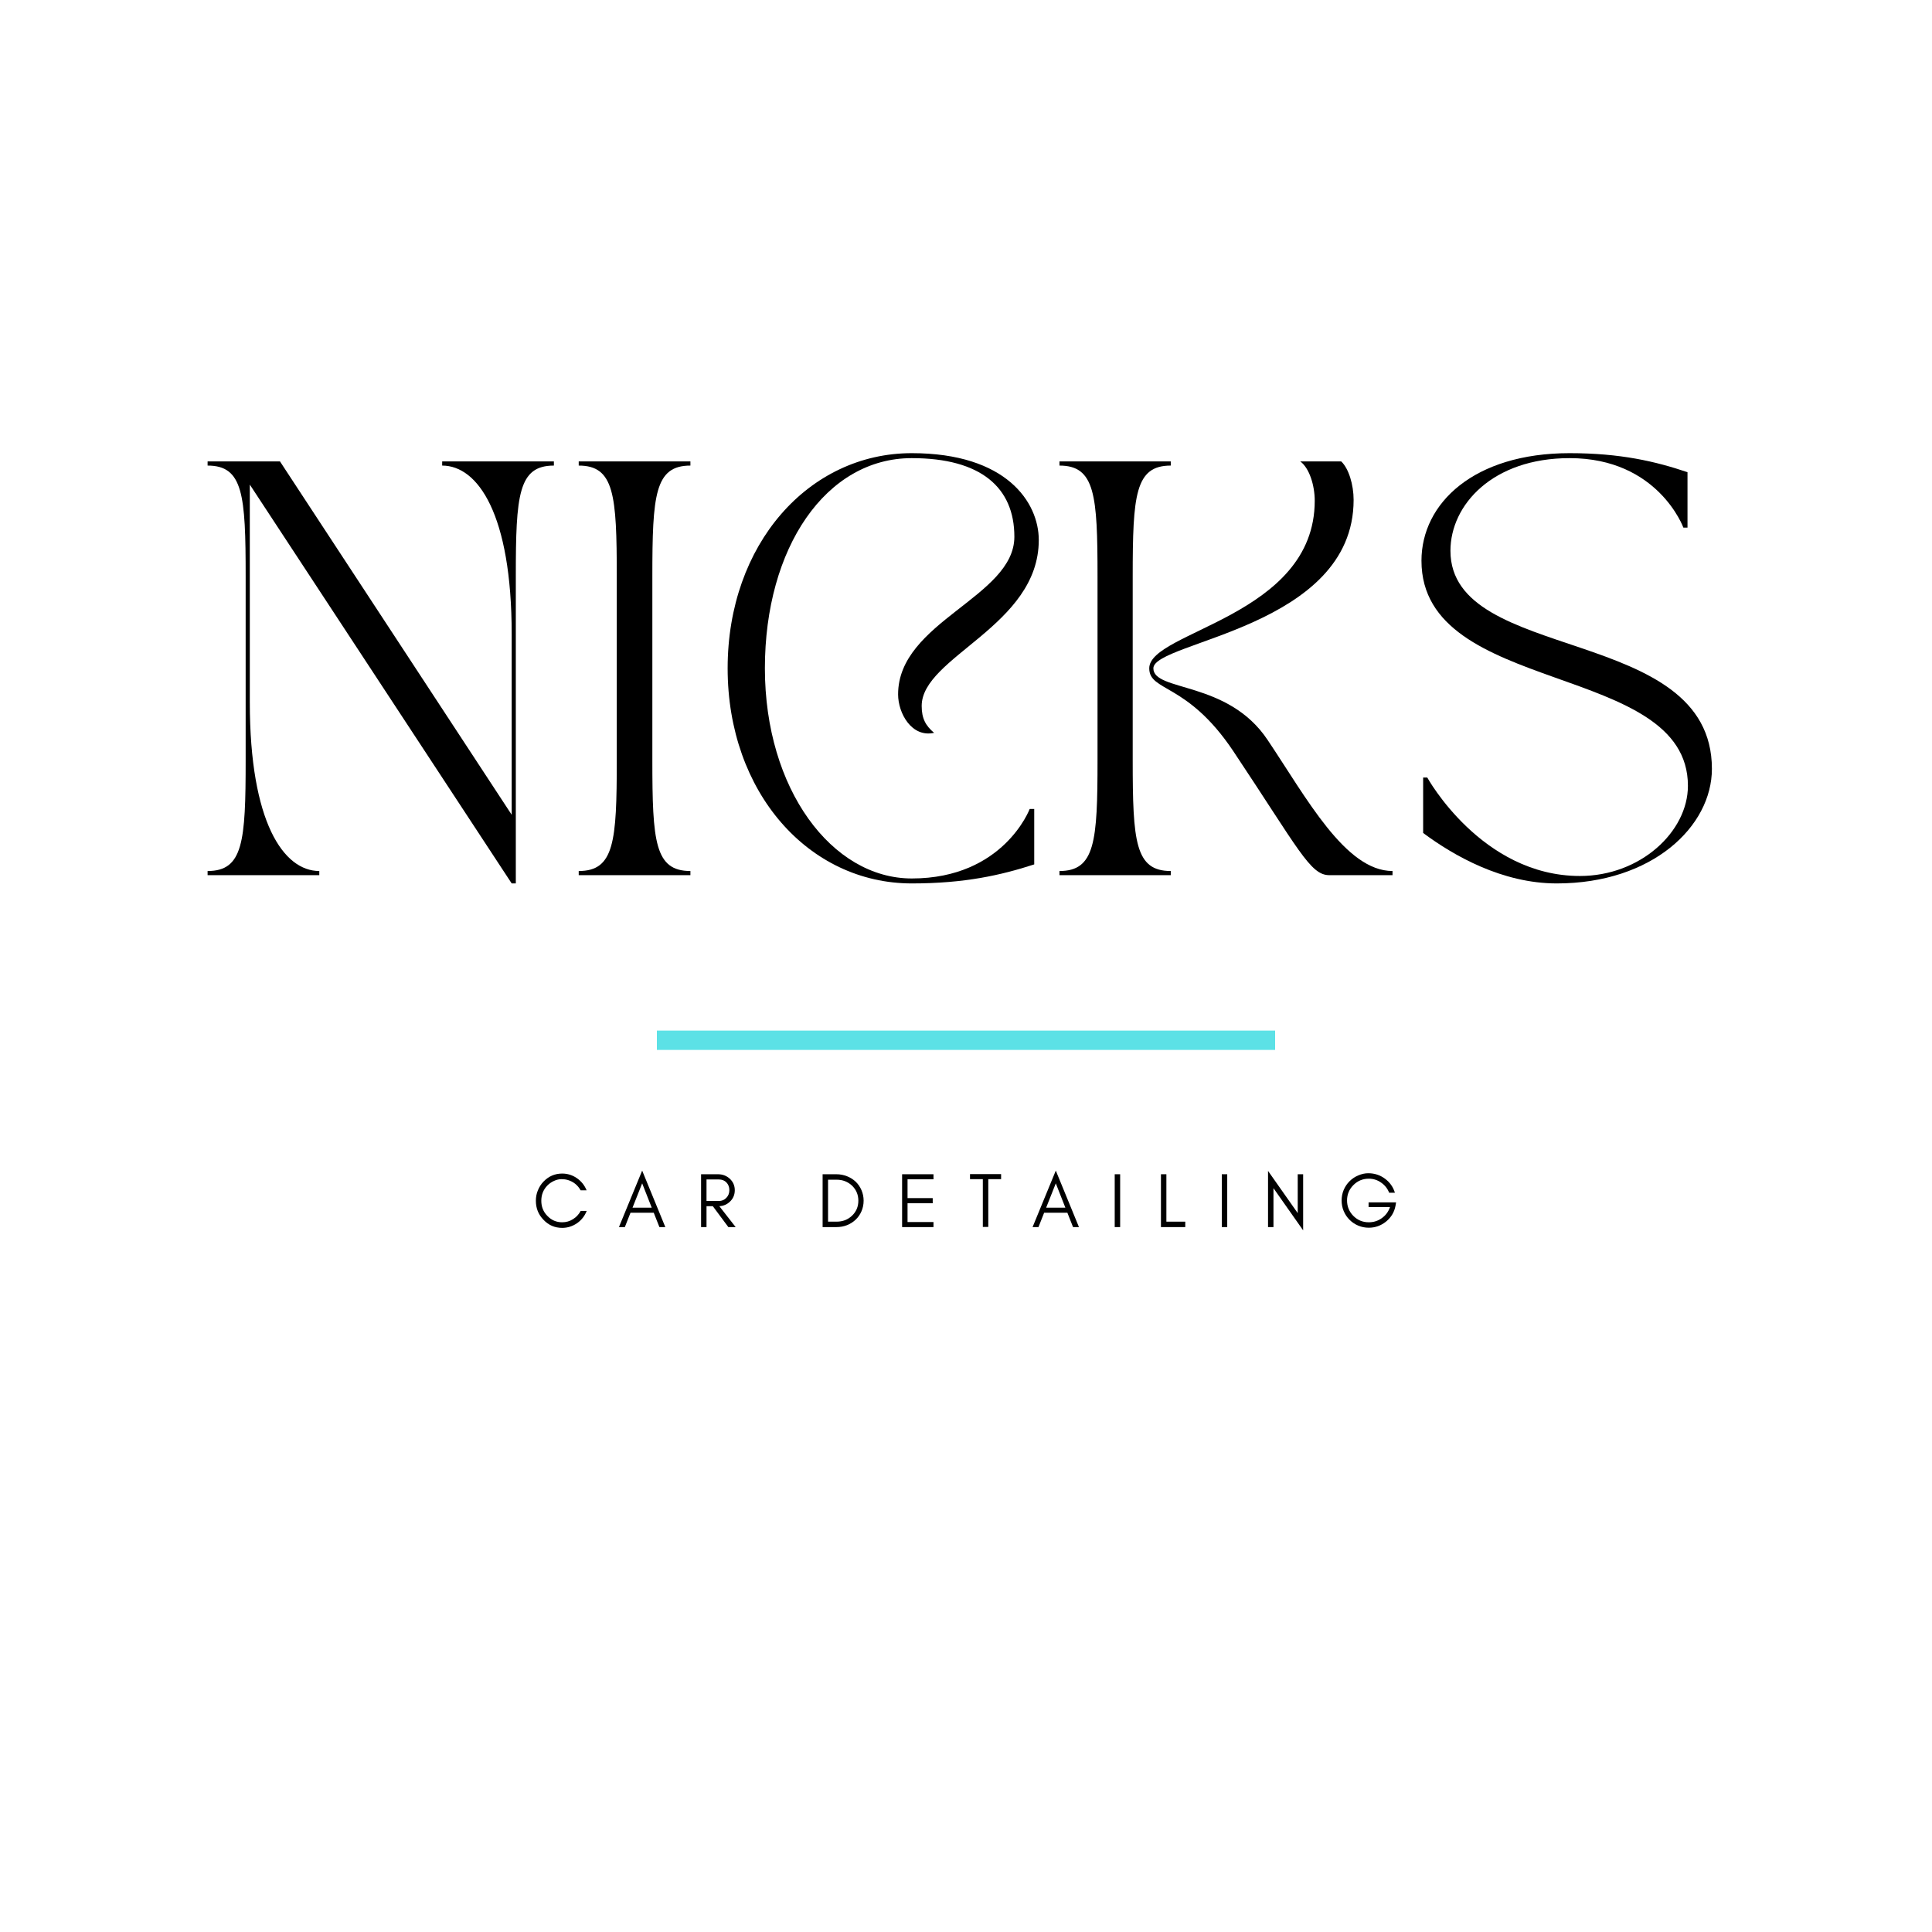
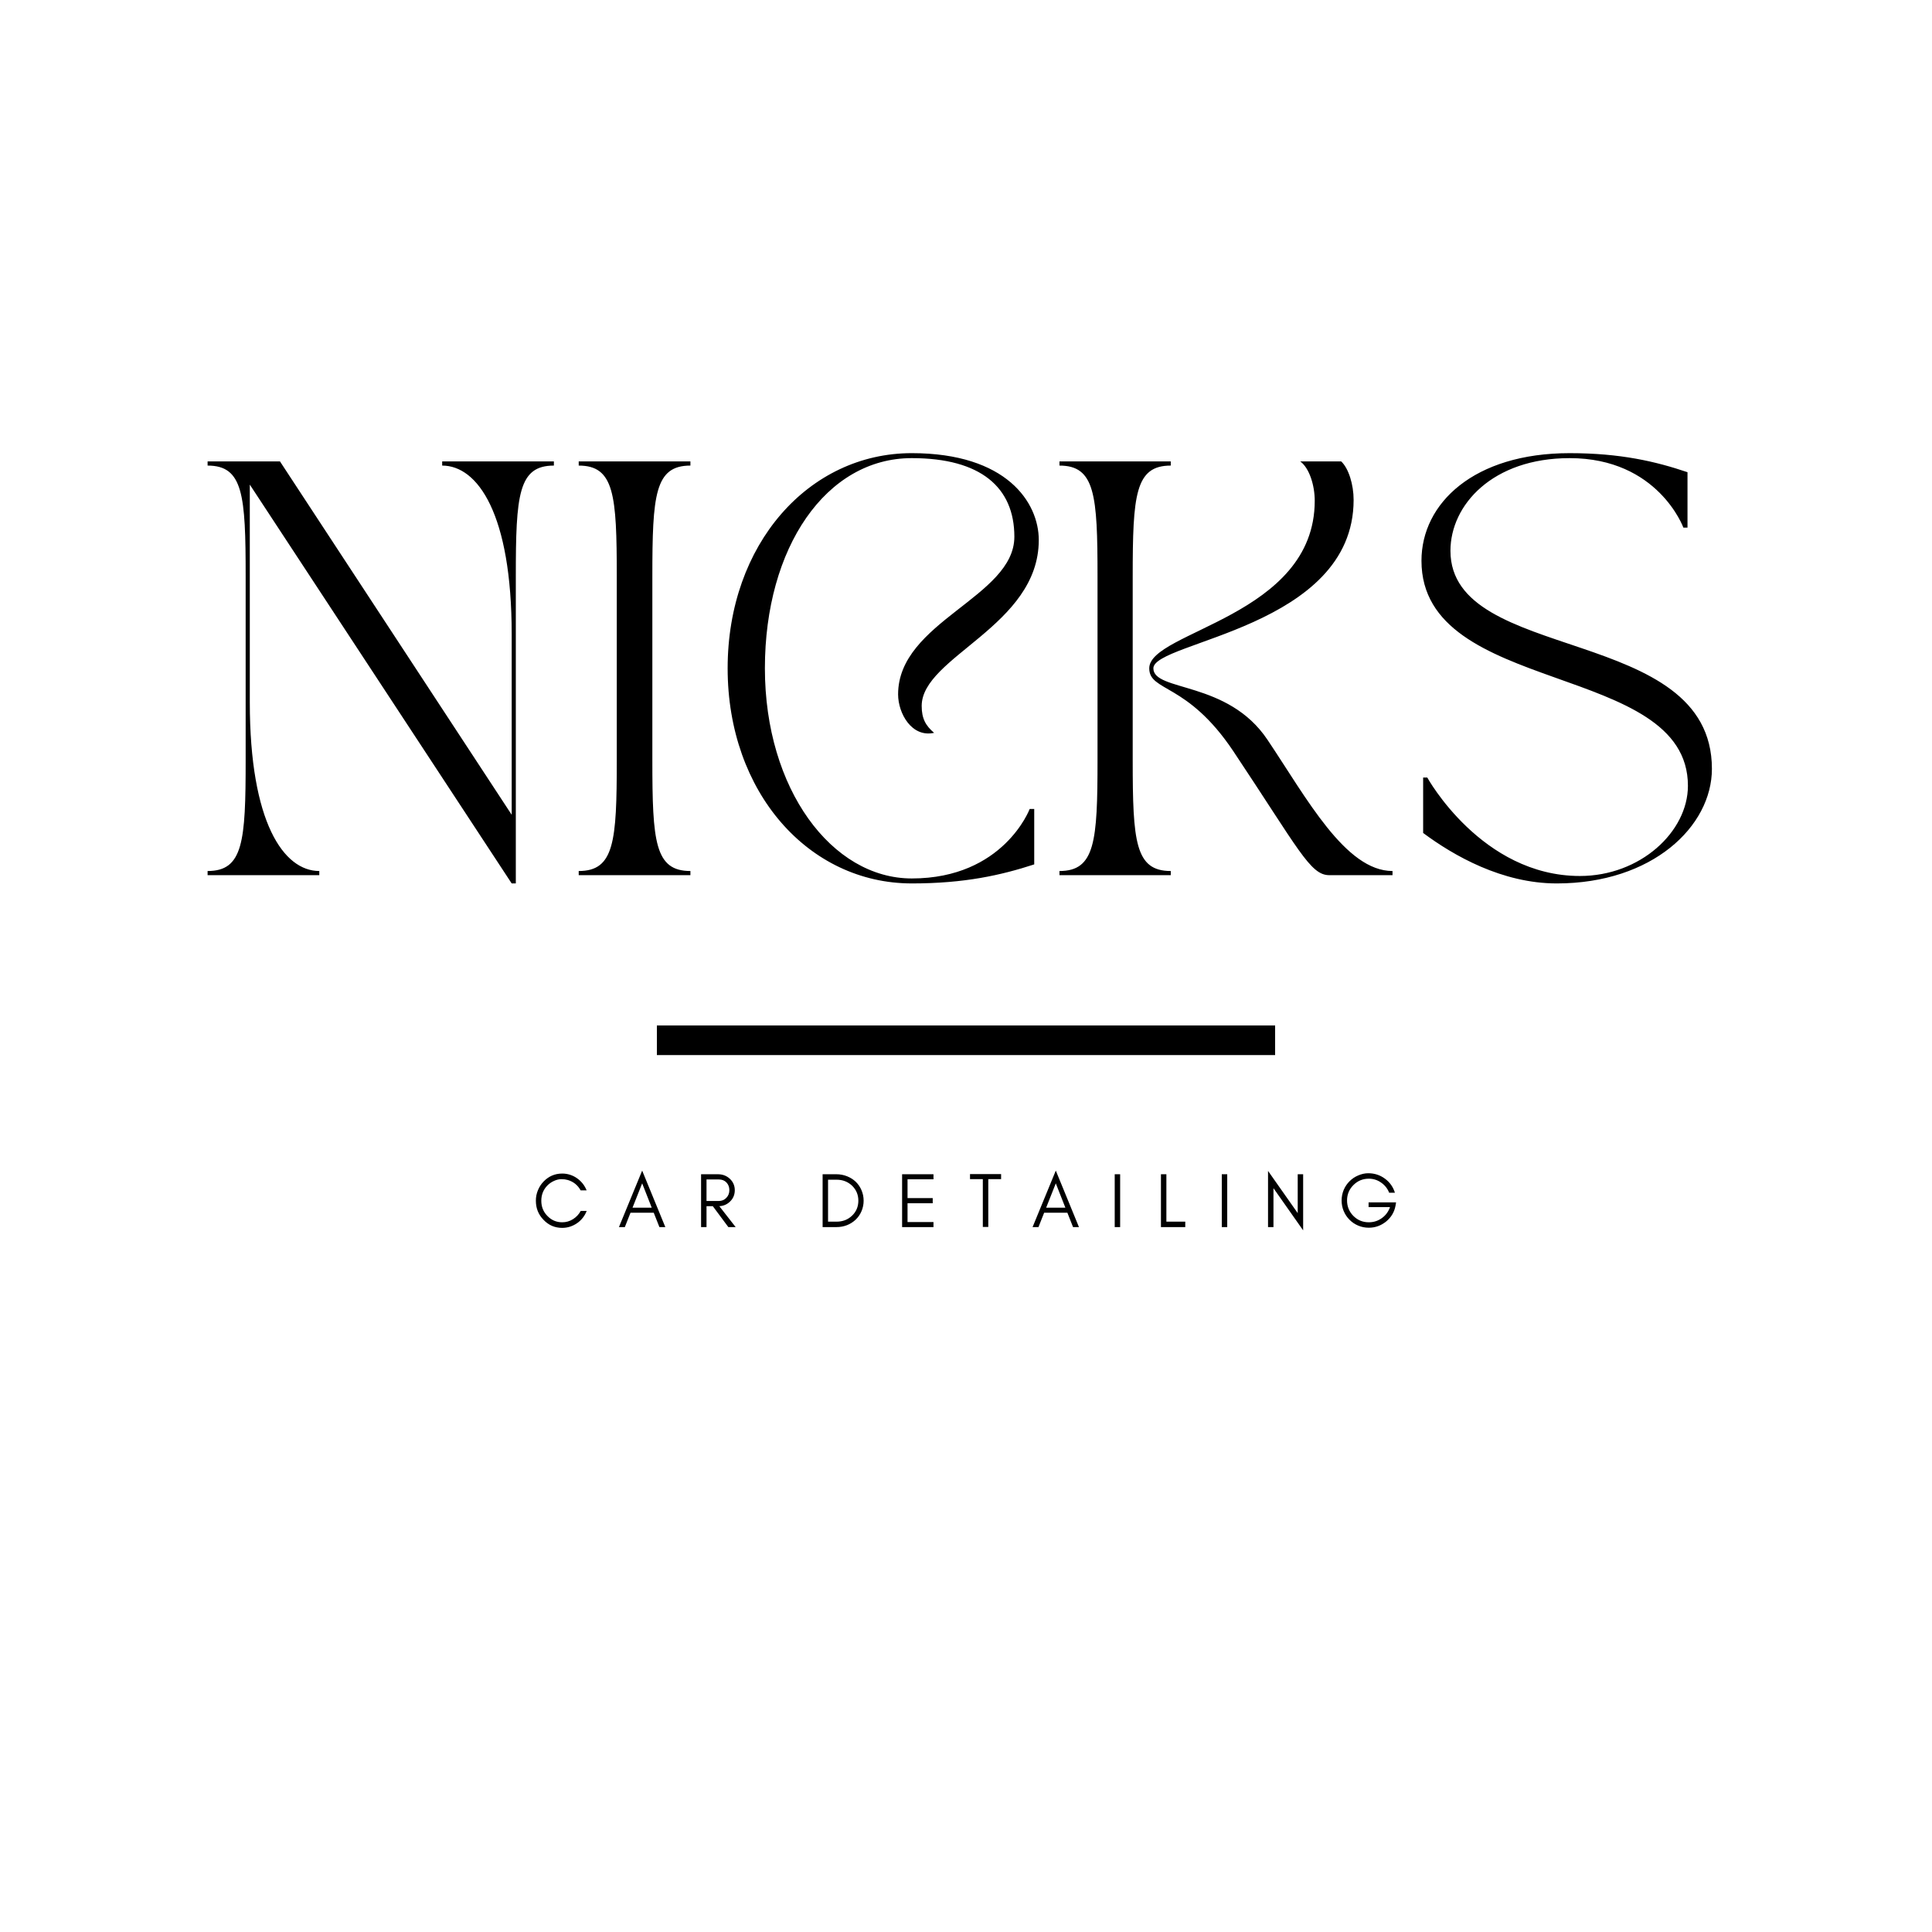
- <svg width="500" zoomAndPan="magnify" viewBox="0 0 375 375" height="500" preserveAspectRatio="xMidYMid meet" version="1.0">
-   <defs>
-     <g />
-   </defs>
-   <g fill="#000000" fill-opacity="1">
-     <g transform="translate(37.8848, 169.8686)">
-       <g>
-         <path d="M 2.41 -80.305 L 2.41 -79.5 C 9.316 -79.5 9.797 -73.801 9.797 -57.98 L 9.797 -22.324 C 9.797 -6.504 9.316 -0.805 2.41 -0.805 L 2.41 0 L 24.09 0 L 24.09 -0.805 C 17.184 -0.805 10.602 -10.199 10.602 -33.566 L 10.602 -75.809 L 61.434 1.605 L 62.234 1.605 L 62.234 -57.98 C 62.234 -73.801 62.719 -79.5 69.625 -79.5 L 69.625 -80.305 L 47.941 -80.305 L 47.941 -79.5 C 54.848 -79.5 61.434 -70.105 61.434 -46.738 L 61.434 -11.723 L 16.461 -80.305 Z M 2.41 -80.305 " />
-       </g>
-     </g>
-   </g>
-   <g fill="#000000" fill-opacity="1">
-     <g transform="translate(109.9181, 169.8686)">
-       <g>
-         <path d="M 2.41 -79.5 C 9.316 -79.5 9.797 -73.801 9.797 -57.98 L 9.797 -22.324 C 9.797 -6.504 9.316 -0.805 2.41 -0.805 L 2.41 0 L 24.09 0 L 24.09 -0.805 C 17.184 -0.805 16.703 -6.504 16.703 -22.324 L 16.703 -57.98 C 16.703 -73.801 17.184 -79.5 24.09 -79.5 L 24.09 -80.305 L 2.41 -80.305 Z M 2.41 -79.5 " />
-       </g>
-     </g>
-   </g>
-   <g fill="#000000" fill-opacity="1">
-     <g transform="translate(136.4187, 169.8686)">
-       <g>
-         <path d="M 40.555 1.605 C 50.832 1.605 57.898 0 64.324 -2.09 L 64.324 -12.848 L 63.441 -12.848 C 63.441 -12.848 58.383 0.641 40.555 0.641 C 25.055 0.641 12.047 -16.703 12.047 -40.152 C 12.047 -63.602 23.93 -80.945 40.555 -80.945 C 53.965 -80.945 60.469 -75.246 60.469 -65.688 C 60.469 -53.965 37.902 -49.227 37.902 -35.094 C 37.902 -31.398 40.555 -26.66 44.891 -27.625 C 43.285 -28.988 42.48 -30.355 42.48 -32.844 C 42.48 -42.402 65.207 -48.344 65.207 -65.047 C 65.207 -72.355 58.945 -81.91 40.555 -81.91 C 20.559 -81.91 4.816 -64.242 4.816 -40.152 C 4.816 -16.062 20.559 1.605 40.555 1.605 Z M 40.555 1.605 " />
-       </g>
-     </g>
-   </g>
-   <g fill="#000000" fill-opacity="1">
-     <g transform="translate(203.2322, 169.8686)">
-       <g>
-         <path d="M 51.957 -72.676 C 51.957 -50.191 19.836 -47.379 19.836 -40.152 C 19.836 -35.574 27.223 -37.422 36.137 -24.09 C 48.824 -5.059 51.074 0 54.77 0 L 67.055 0 L 67.055 -0.805 C 57.898 -0.805 50.352 -15.016 42.801 -26.258 C 35.094 -37.824 20.637 -35.574 20.637 -40.152 C 20.637 -45.371 59.504 -48.023 59.504 -72.836 C 59.504 -75.809 58.543 -78.941 57.098 -80.305 L 49.148 -80.305 C 50.914 -79.02 51.957 -75.648 51.957 -72.676 Z M 2.41 0 L 24.012 0 L 24.012 -0.805 C 17.105 -0.805 16.625 -6.504 16.625 -22.324 L 16.625 -57.98 C 16.625 -73.801 17.105 -79.5 24.012 -79.5 L 24.012 -80.305 L 2.41 -80.305 L 2.41 -79.5 C 9.316 -79.5 9.797 -73.801 9.797 -57.98 L 9.797 -22.324 C 9.797 -6.504 9.316 -0.805 2.41 -0.805 Z M 2.41 0 " />
-       </g>
-     </g>
-   </g>
-   <g fill="#000000" fill-opacity="1">
-     <g transform="translate(271.0896, 169.8686)">
-       <g>
-         <path d="M 4.816 -61.031 C 4.816 -34.691 56.535 -41.516 56.535 -17.348 C 56.535 -8.434 47.301 0.16 35.574 0.16 C 16.461 0.16 5.941 -18.953 5.941 -18.953 L 5.141 -18.953 L 5.141 -8.191 C 11.082 -3.773 20.477 1.605 31.078 1.605 C 49.629 1.605 61.191 -9.477 61.191 -20.637 C 61.191 -48.746 10.441 -40.957 10.441 -62.957 C 10.441 -71.871 18.629 -80.945 33.566 -80.945 C 50.754 -80.945 55.652 -67.457 55.652 -67.457 L 56.453 -67.457 L 56.453 -78.215 C 50.27 -80.305 43.445 -81.91 33.566 -81.91 C 15.016 -81.91 4.816 -72.195 4.816 -61.031 Z M 4.816 -61.031 " />
-       </g>
-     </g>
-   </g>
-   <g fill="#000000" fill-opacity="1">
-     <g transform="translate(103.3327, 238.1778)">
-       <g>
-         <path d="M 10.543 -3.137 L 9.383 -3.137 C 9.02 -2.473 8.523 -1.93 7.887 -1.539 C 7.254 -1.133 6.547 -0.934 5.793 -0.934 C 4.66 -0.934 3.695 -1.344 2.895 -2.188 C 2.113 -2.988 1.734 -3.965 1.734 -5.113 C 1.734 -6.258 2.113 -7.238 2.895 -8.055 C 3.258 -8.43 3.695 -8.734 4.191 -8.961 C 4.676 -9.184 5.16 -9.305 5.641 -9.305 C 6.109 -9.305 6.516 -9.246 6.879 -9.141 C 7.98 -8.809 8.809 -8.145 9.367 -7.133 L 10.527 -7.133 C 10.137 -8.098 9.516 -8.883 8.656 -9.488 C 7.781 -10.09 6.832 -10.391 5.793 -10.391 C 4.359 -10.391 3.152 -9.863 2.156 -8.824 C 1.688 -8.34 1.328 -7.766 1.07 -7.133 C 0.801 -6.5 0.68 -5.82 0.68 -5.113 C 0.68 -3.664 1.16 -2.445 2.156 -1.418 C 3.152 -0.363 4.359 0.152 5.793 0.152 C 6.832 0.152 7.781 -0.152 8.672 -0.754 C 9.531 -1.359 10.152 -2.141 10.543 -3.137 Z M 10.543 -3.137 " />
-       </g>
-     </g>
-   </g>
-   <g fill="#000000" fill-opacity="1">
-     <g transform="translate(119.984, 238.1778)">
-       <g>
-         <path d="M 2.789 -3.77 L 4.66 -8.492 L 6.516 -3.77 Z M 9.156 0 L 4.66 -10.965 L 0.152 0 L 1.297 0 L 2.398 -2.789 L 6.906 -2.789 L 8.008 0 Z M 9.156 0 " />
-       </g>
-     </g>
-   </g>
-   <g fill="#000000" fill-opacity="1">
-     <g transform="translate(134.9461, 238.1778)">
-       <g>
-         <path d="M 2.188 -5.066 L 2.188 -9.246 L 4.57 -9.246 C 5.188 -9.246 5.688 -9.051 6.062 -8.656 C 6.426 -8.266 6.621 -7.781 6.621 -7.18 C 6.621 -6.574 6.426 -6.078 6.031 -5.672 C 5.641 -5.266 5.16 -5.066 4.57 -5.066 Z M 7.676 -7.164 C 7.676 -8.039 7.344 -8.793 6.711 -9.383 C 6.094 -9.953 5.324 -10.258 4.418 -10.258 L 1.133 -10.258 L 1.133 0 L 2.188 0 L 2.188 -4.059 L 3.41 -4.059 L 6.426 0 L 7.844 0 L 4.676 -4.059 C 5.477 -4.102 6.152 -4.391 6.711 -4.918 C 7.344 -5.504 7.676 -6.258 7.676 -7.164 Z M 7.676 -7.164 " />
-       </g>
-     </g>
-   </g>
-   <g fill="#000000" fill-opacity="1">
-     <g transform="translate(148.8072, 238.1778)">
-       <g />
-     </g>
-   </g>
-   <g fill="#000000" fill-opacity="1">
-     <g transform="translate(158.5359, 238.1778)">
-       <g>
-         <path d="M 9.094 -5.129 C 9.094 -5.867 8.945 -6.547 8.672 -7.18 C 8.402 -7.812 8.023 -8.355 7.555 -8.809 C 7.074 -9.262 6.516 -9.609 5.883 -9.863 C 5.234 -10.121 4.539 -10.258 3.816 -10.258 L 1.133 -10.258 L 1.133 0 L 3.816 0 C 4.539 0 5.234 -0.121 5.883 -0.379 C 6.516 -0.633 7.074 -0.996 7.555 -1.449 C 8.023 -1.902 8.402 -2.43 8.672 -3.062 C 8.945 -3.695 9.094 -4.375 9.094 -5.129 Z M 8.07 -5.129 C 8.07 -3.953 7.648 -2.973 6.832 -2.203 C 6.02 -1.434 5.023 -1.055 3.848 -1.055 L 2.188 -1.055 L 2.188 -9.199 L 3.848 -9.199 C 5.023 -9.199 6.02 -8.809 6.832 -8.055 C 7.648 -7.27 8.07 -6.289 8.07 -5.129 Z M 8.07 -5.129 " />
-       </g>
-     </g>
-   </g>
-   <g fill="#000000" fill-opacity="1">
-     <g transform="translate(173.9655, 238.1778)">
-       <g>
-         <path d="M 7.223 0 L 7.223 -0.98 L 2.188 -0.98 L 2.188 -4.629 L 7.074 -4.629 L 7.074 -5.625 L 2.188 -5.625 L 2.188 -9.277 L 7.223 -9.277 L 7.223 -10.258 L 1.133 -10.258 L 1.133 0 Z M 7.223 0 " />
-       </g>
-     </g>
-   </g>
-   <g fill="#000000" fill-opacity="1">
-     <g transform="translate(187.9774, 238.1778)">
-       <g>
-         <path d="M 0.301 -9.305 L 2.789 -9.305 L 2.789 -0.031 L 3.848 -0.031 L 3.848 -9.305 L 6.336 -9.305 L 6.336 -10.285 L 0.301 -10.285 Z M 0.301 -9.305 " />
-       </g>
-     </g>
-   </g>
-   <g fill="#000000" fill-opacity="1">
-     <g transform="translate(200.27, 238.1778)">
-       <g>
-         <path d="M 2.789 -3.77 L 4.66 -8.492 L 6.516 -3.77 Z M 9.156 0 L 4.66 -10.965 L 0.152 0 L 1.297 0 L 2.398 -2.789 L 6.906 -2.789 L 8.008 0 Z M 9.156 0 " />
-       </g>
-     </g>
-   </g>
-   <g fill="#000000" fill-opacity="1">
-     <g transform="translate(215.2321, 238.1778)">
-       <g>
-         <path d="M 2.188 0 L 2.188 -10.258 L 1.133 -10.258 L 1.133 0 Z M 2.188 0 " />
-       </g>
-     </g>
-   </g>
-   <g fill="#000000" fill-opacity="1">
-     <g transform="translate(224.2066, 238.1778)">
-       <g>
-         <path d="M 2.188 -1.055 L 2.188 -10.258 L 1.133 -10.258 L 1.133 0 L 5.852 0 L 5.852 -1.055 Z M 2.188 -1.055 " />
-       </g>
-     </g>
-   </g>
-   <g fill="#000000" fill-opacity="1">
-     <g transform="translate(236.0166, 238.1778)">
-       <g>
-         <path d="M 2.188 0 L 2.188 -10.258 L 1.133 -10.258 L 1.133 0 Z M 2.188 0 " />
-       </g>
-     </g>
-   </g>
-   <g fill="#000000" fill-opacity="1">
-     <g transform="translate(244.9911, 238.1778)">
-       <g>
-         <path d="M 2.188 -7.555 L 7.949 0.633 L 7.949 -10.258 L 6.895 -10.258 L 6.895 -2.715 L 1.133 -10.906 L 1.133 0 L 2.188 0 Z M 2.188 -7.555 " />
-       </g>
-     </g>
-   </g>
-   <g fill="#000000" fill-opacity="1">
-     <g transform="translate(259.727, 238.1778)">
-       <g>
-         <path d="M 11.25 -4.797 L 5.914 -4.797 L 5.914 -3.875 L 10.074 -3.875 C 9.758 -2.988 9.23 -2.262 8.477 -1.734 C 7.723 -1.191 6.879 -0.934 5.957 -0.934 C 4.781 -0.934 3.785 -1.344 2.957 -2.172 C 2.141 -3 1.734 -4.012 1.734 -5.172 C 1.734 -6.336 2.141 -7.332 2.973 -8.16 C 3.785 -8.973 4.781 -9.395 5.957 -9.395 C 6.832 -9.395 7.633 -9.141 8.34 -8.641 C 9.066 -8.145 9.578 -7.496 9.91 -6.668 L 11.023 -6.668 C 10.68 -7.797 10.031 -8.703 9.094 -9.395 C 8.16 -10.09 7.074 -10.453 5.852 -10.453 C 5.188 -10.453 4.539 -10.301 3.906 -10.031 C 3.258 -9.758 2.699 -9.383 2.219 -8.898 C 1.734 -8.418 1.359 -7.859 1.086 -7.223 C 0.816 -6.574 0.68 -5.883 0.68 -5.16 C 0.68 -4.434 0.816 -3.742 1.086 -3.105 C 1.359 -2.457 1.734 -1.902 2.219 -1.418 C 2.699 -0.934 3.258 -0.559 3.906 -0.285 C 4.539 -0.016 5.234 0.121 5.957 0.121 C 7.195 0.121 8.309 -0.273 9.305 -1.07 C 10.301 -1.887 10.918 -2.91 11.145 -4.164 Z M 11.25 -4.797 " />
-       </g>
-     </g>
-   </g>
-   <path stroke-linecap="butt" transform="matrix(3.75, 0, 0, 3.75, 127.5, 201.9149)" fill="none" stroke-linejoin="miter" d="M 0 -0 L 32 -0 " stroke="#5ce1e6" stroke-width="1" stroke-opacity="1" stroke-miterlimit="4" />
+ <svg viewBox="0 0 375 375" version="1.0">
+   <path d="M40.295 89.564v.805c6.906 0 7.387 5.699 7.387 21.52v35.655c0 15.82-.48 21.52-7.387 21.52v.805h21.68v-.805c-6.907 0-13.489-9.395-13.489-32.762V94.06l50.832 77.414h.801v-59.586c0-15.82.485-21.52 7.39-21.52v-.804H85.827v.805c6.906 0 13.492 9.394 13.492 32.761v35.016L54.346 89.564zm0 0M112.328 90.369c6.907 0 7.387 5.699 7.387 21.52v35.655c0 15.82-.48 21.52-7.387 21.52v.805h21.68v-.805c-6.906 0-7.387-5.7-7.387-21.52v-35.656c0-15.82.48-21.52 7.387-21.52v-.804h-21.68zm0 0M176.973 171.474c10.278 0 17.344-1.605 23.77-3.695V157.02h-.883s-5.059 13.488-22.887 13.488c-15.5 0-28.507-17.344-28.507-40.793 0-23.449 11.882-40.793 28.507-40.793 13.41 0 19.914 5.7 19.914 15.258 0 11.723-22.566 16.461-22.566 30.594 0 3.695 2.652 8.433 6.988 7.469-1.605-1.364-2.41-2.73-2.41-5.22 0-9.558 22.727-15.5 22.727-32.202 0-7.309-6.262-16.864-24.653-16.864-19.996 0-35.738 17.668-35.738 41.758 0 24.09 15.742 41.758 35.738 41.758zm0 0M255.19 97.193c0 22.484-32.122 25.297-32.122 32.523 0 4.578 7.387 2.73 16.3 16.063 12.688 19.031 14.938 24.09 18.634 24.09h12.285v-.805c-9.156 0-16.703-14.211-24.254-25.453-7.707-11.567-22.164-9.317-22.164-13.895 0-5.218 38.867-7.87 38.867-32.683 0-2.973-.96-6.106-2.406-7.47h-7.95c1.766 1.286 2.81 4.657 2.81 7.63zm-49.548 72.676h21.602v-.805c-6.906 0-7.387-5.7-7.387-21.52v-35.656c0-15.82.48-21.52 7.387-21.52v-.804h-21.602v.805c6.907 0 7.387 5.699 7.387 21.52v35.655c0 15.82-.48 21.52-7.387 21.52zm0 0M275.906 108.837c0 26.34 51.719 19.516 51.719 43.684 0 8.914-9.235 17.508-20.961 17.508-19.113 0-29.633-19.114-29.633-19.114h-.8v10.762c5.94 4.418 15.335 9.797 25.937 9.797 18.55 0 30.113-11.082 30.113-22.242 0-28.11-50.75-20.32-50.75-42.32 0-8.914 8.188-17.989 23.125-17.989 17.188 0 22.086 13.489 22.086 13.489h.8V91.654c-6.183-2.09-13.007-3.696-22.886-3.696-18.55 0-28.75 9.715-28.75 20.88zm0 0M113.876 235.041h-1.16a4.204 4.204 0 01-1.497 1.598 3.815 3.815 0 01-2.093.605c-1.133 0-2.098-.41-2.899-1.254-.781-.8-1.16-1.777-1.16-2.926 0-1.144.379-2.125 1.16-2.94.364-.376.801-.68 1.297-.907.485-.223.969-.344 1.45-.344.468 0 .874.059 1.238.164 1.101.332 1.93.996 2.488 2.008h1.16a5.218 5.218 0 00-1.871-2.356 4.938 4.938 0 00-2.863-.902c-1.434 0-2.64.527-3.637 1.567a5.274 5.274 0 00-1.086 1.691 5.112 5.112 0 00-.39 2.02c0 1.449.48 2.667 1.476 3.695.996 1.054 2.203 1.57 3.637 1.57 1.039 0 1.988-.305 2.879-.906a5.13 5.13 0 001.87-2.383zm0 0M122.773 234.408l1.871-4.722 1.856 4.722zm6.367 3.77l-4.496-10.965-4.508 10.965h1.145l1.101-2.79h4.508l1.102 2.79zm0 0M137.134 233.111v-4.18h2.382c.618 0 1.118.196 1.493.59.363.391.558.876.558 1.477 0 .606-.195 1.102-.59 1.508-.39.406-.87.605-1.46.605zm5.488-2.097c0-.875-.332-1.63-.965-2.219-.617-.57-1.387-.875-2.293-.875h-3.285v10.258h1.055v-4.059h1.222l3.016 4.059h1.418l-3.168-4.059c.8-.043 1.476-.332 2.035-.86.633-.585.965-1.339.965-2.245zm0 0M167.63 233.049c0-.738-.149-1.418-.422-2.05a4.94 4.94 0 00-1.117-1.63c-.48-.453-1.04-.8-1.672-1.055a5.572 5.572 0 00-2.067-.394h-2.683v10.258h2.683a5.56 5.56 0 002.067-.38 5.303 5.303 0 001.672-1.07c.468-.453.847-.98 1.117-1.613a5.128 5.128 0 00.422-2.066zm-1.024 0c0 1.176-.422 2.156-1.238 2.926-.813.77-1.809 1.148-2.984 1.148h-1.66v-8.144h1.66c1.175 0 2.171.39 2.984 1.144.816.785 1.238 1.766 1.238 2.926zm0 0M181.188 238.178v-.98h-5.035v-3.65h4.887v-.995h-4.887V228.9h5.035v-.98h-6.09v10.258zm0 0M188.278 228.873h2.488v9.274h1.06v-9.274h2.487v-.98h-6.035zm0 0M203.06 234.408l1.87-4.722 1.856 4.722zm6.366 3.77l-4.496-10.965-4.508 10.965h1.145l1.101-2.79h4.508l1.102 2.79zm0 0M217.42 238.178V227.92h-1.055v10.258zm0 0M226.394 237.123v-9.203h-1.055v10.258h4.72v-1.055zm0 0M238.204 238.178V227.92h-1.055v10.258zm0 0M247.179 230.623l5.761 8.188V227.92h-1.054v7.543l-5.762-8.191v10.906h1.055zm0 0M270.977 233.38h-5.336v.923h4.16c-.316.886-.844 1.613-1.597 2.14-.754.543-1.598.801-2.52.801-1.176 0-2.172-.41-3-1.238-.816-.828-1.223-1.84-1.223-3 0-1.164.407-2.16 1.239-2.988.812-.813 1.808-1.235 2.984-1.235.875 0 1.676.254 2.383.754a4.208 4.208 0 011.57 1.973h1.113a5.182 5.182 0 00-1.93-2.727c-.933-.695-2.019-1.058-3.241-1.058-.665 0-1.313.152-1.946.422a5.174 5.174 0 00-1.687 1.132 5.25 5.25 0 00-1.133 1.676 5.335 5.335 0 00-.406 2.063 5.24 5.24 0 001.539 3.742c.48.484 1.039.86 1.687 1.133.633.27 1.328.406 2.051.406 1.238 0 2.352-.395 3.348-1.192.996-.816 1.613-1.84 1.84-3.093zm0 0" />
+   <path fill="none" d="M127.5 201.914h120" stroke="#000000" stroke-width="5.75" />
</svg>
